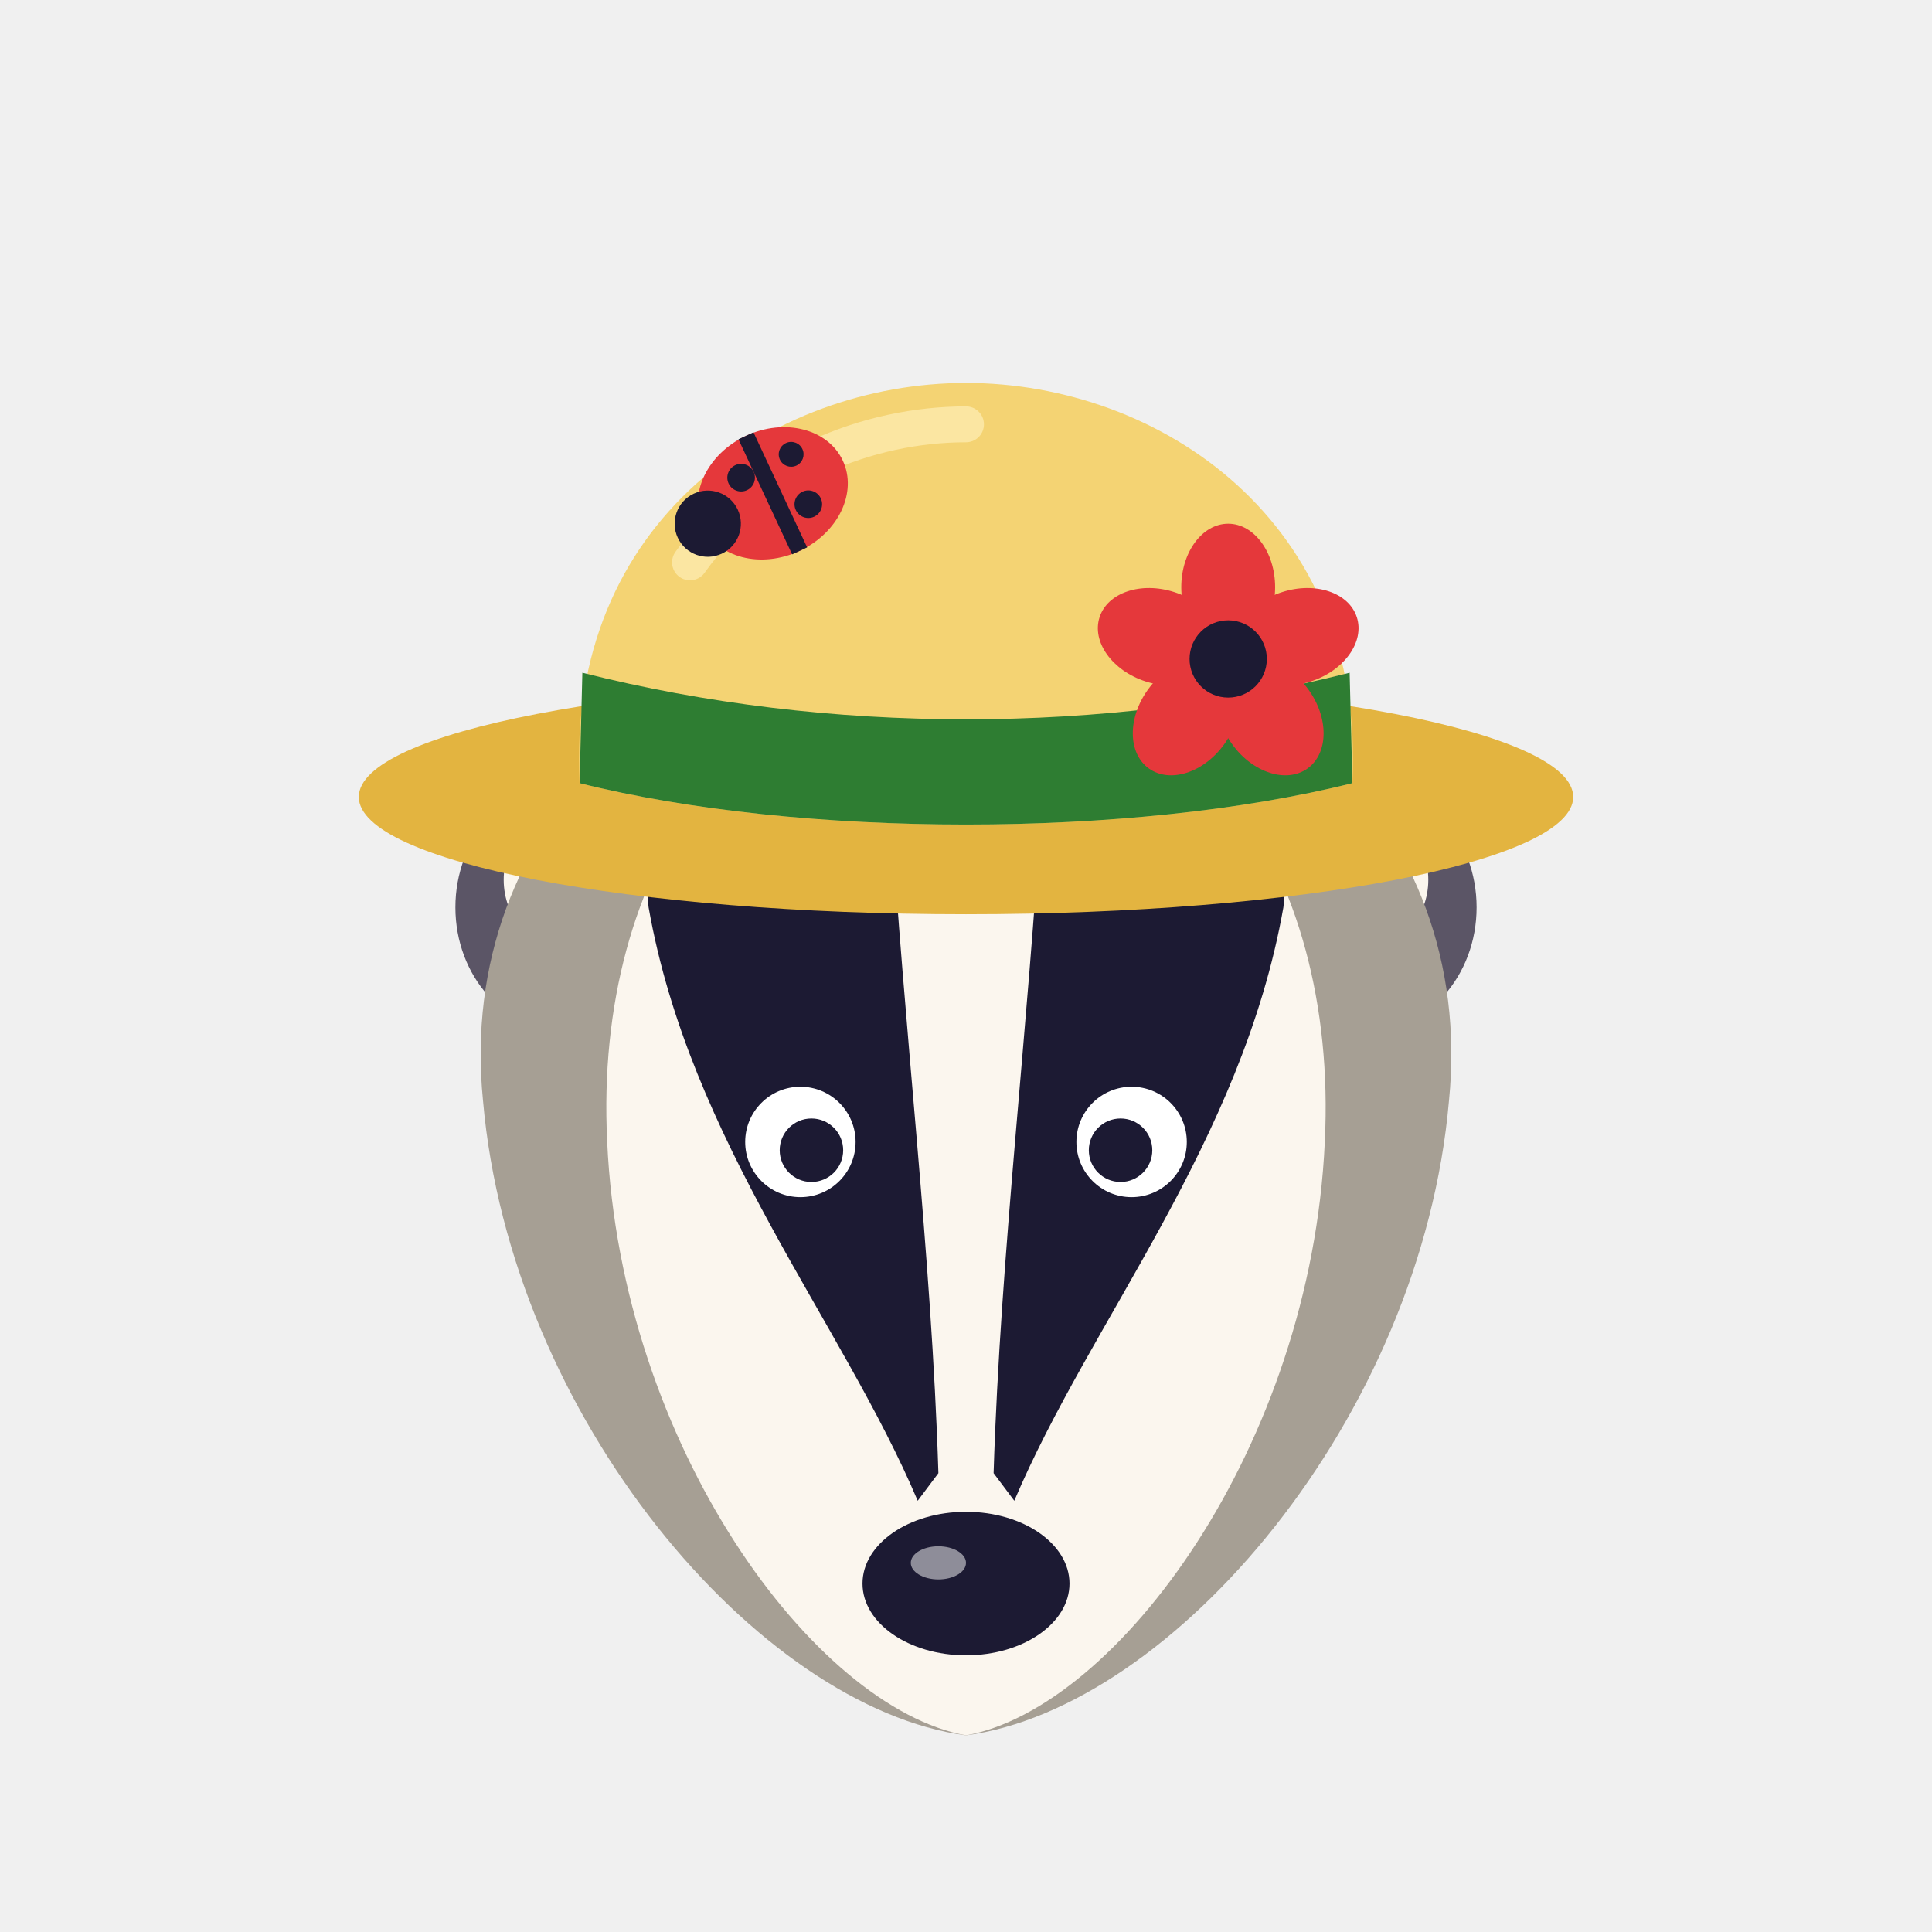
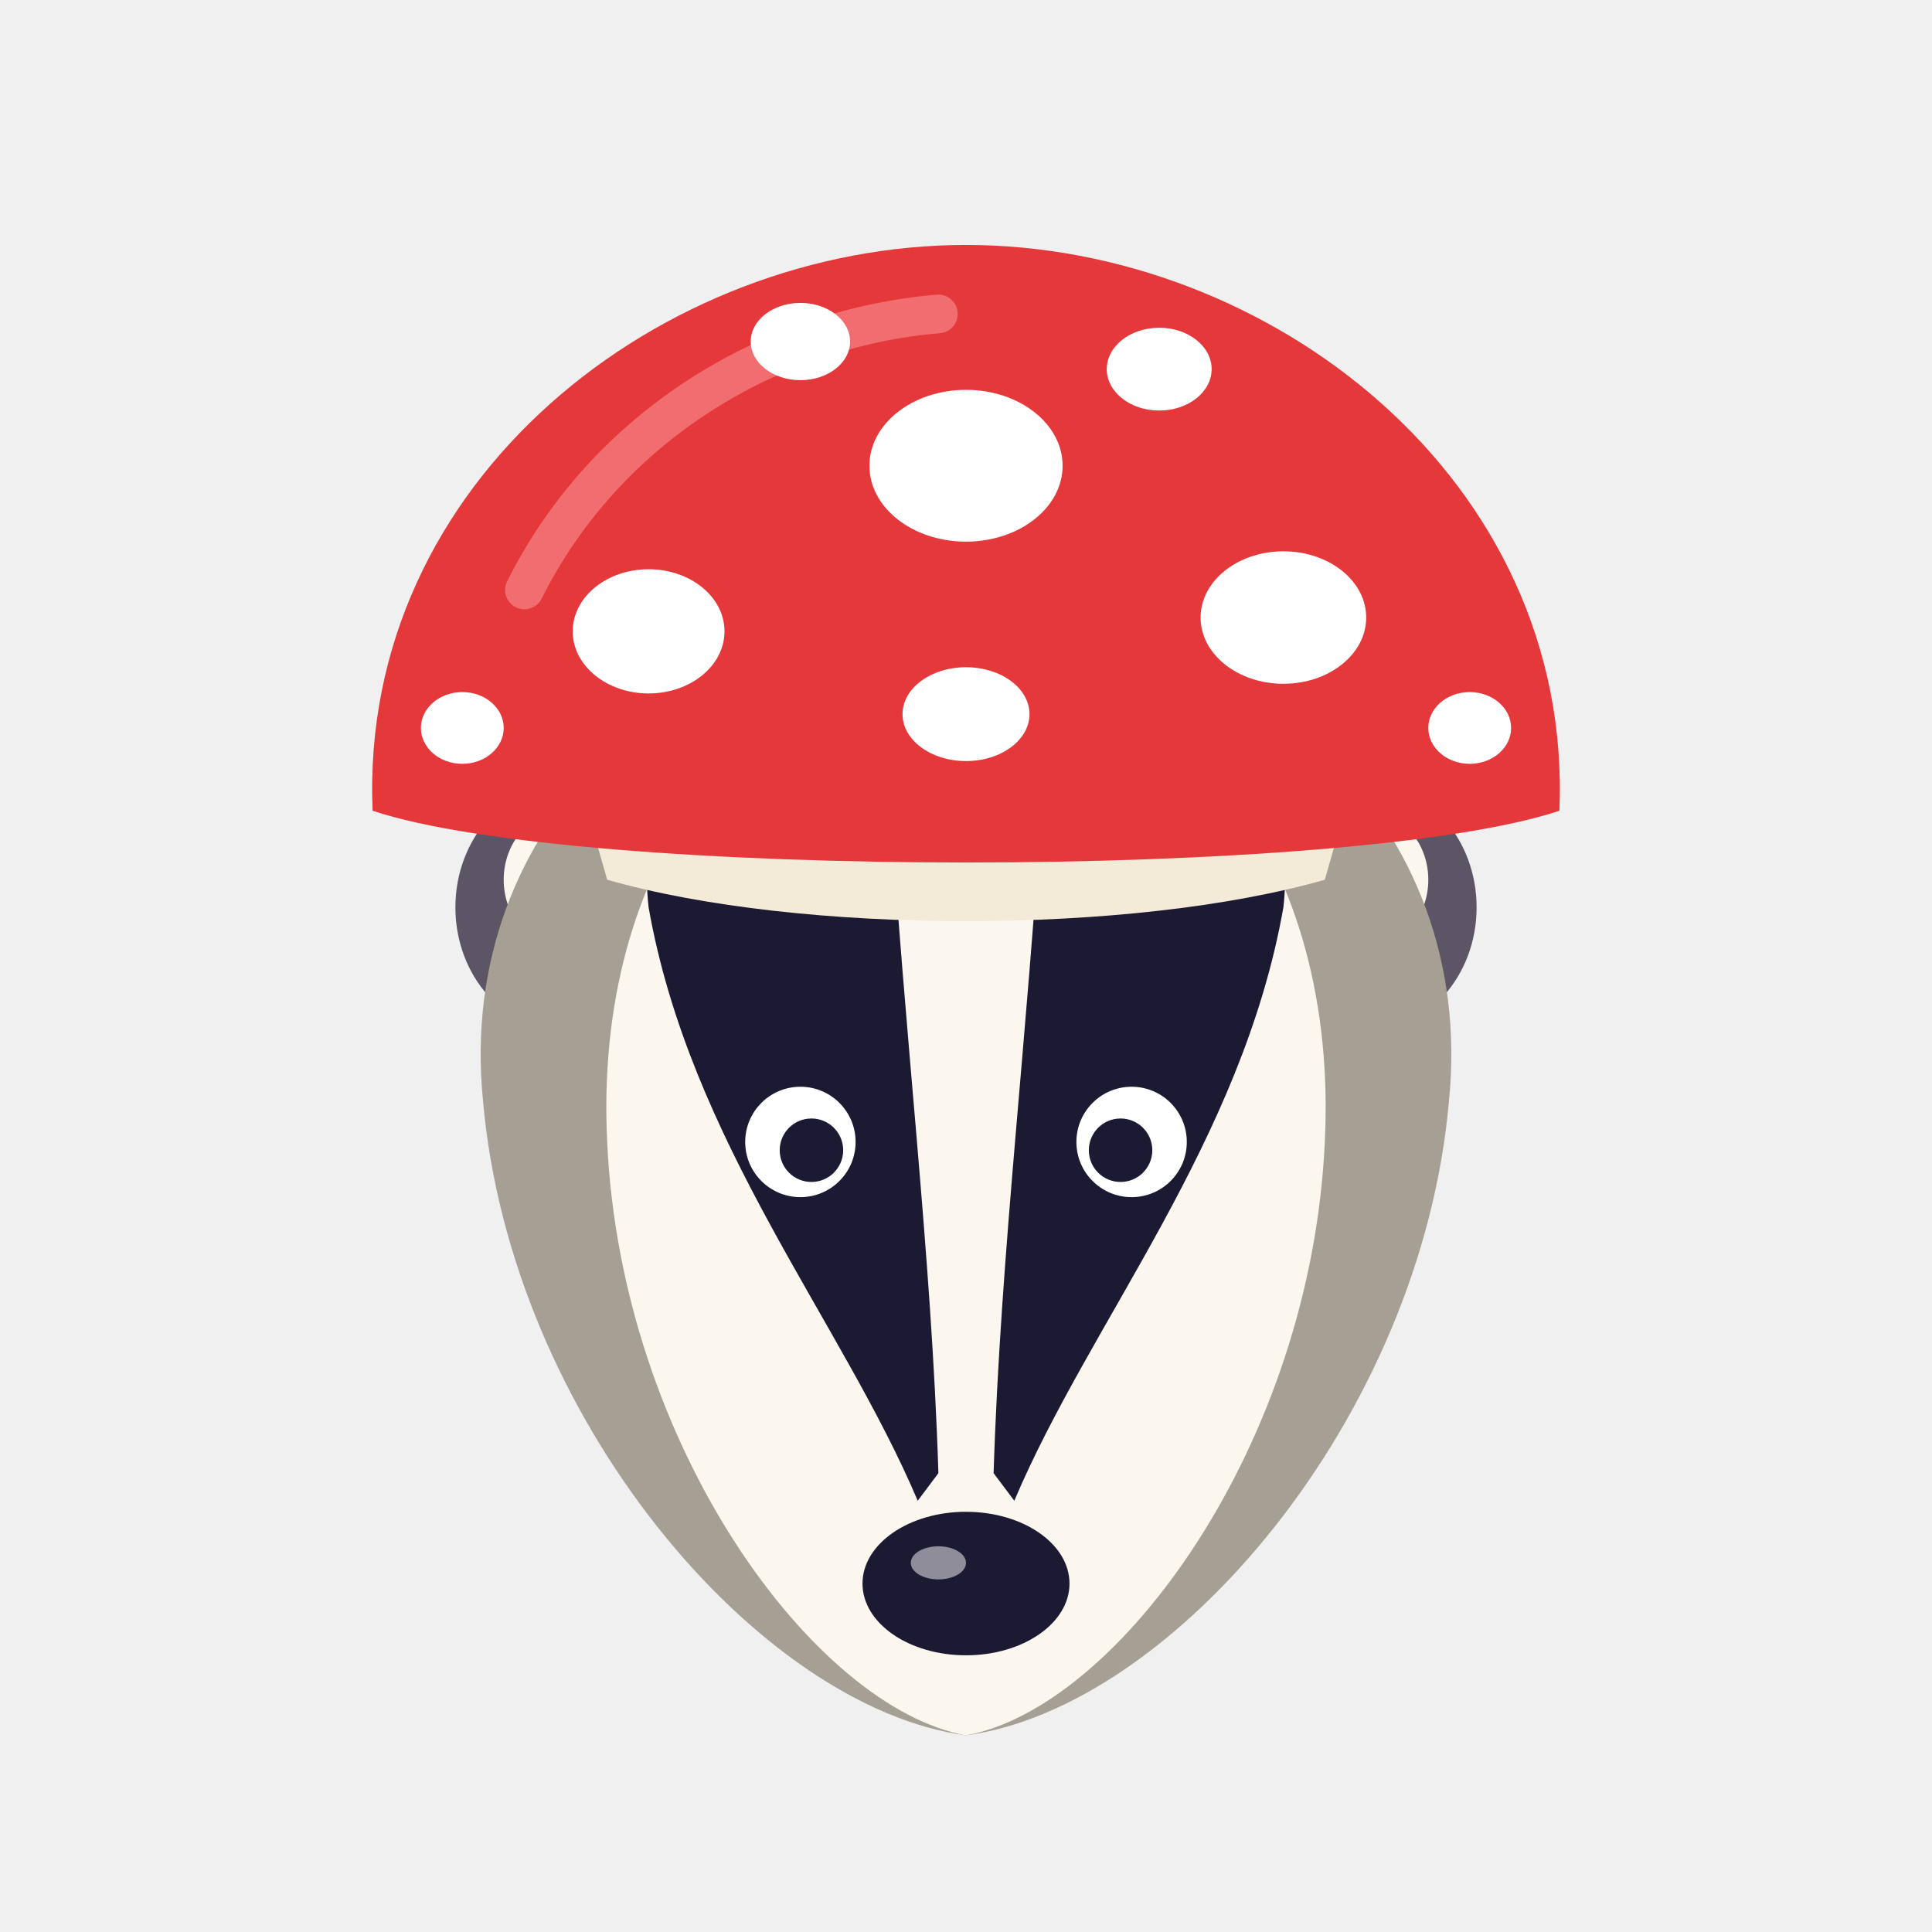
<svg xmlns="http://www.w3.org/2000/svg" viewBox="-20 -32.75 140 140" role="img" aria-label="BioDax">
  <g id="alles">
    <ellipse cx="21" cy="33" rx="8" ry="9" fill="#5b5566" />
    <ellipse cx="79" cy="33" rx="8" ry="9" fill="#5b5566" />
    <ellipse cx="21" cy="31" rx="4.5" ry="5" fill="#fbf6ee" />
    <ellipse cx="79" cy="31" rx="4.5" ry="5" fill="#fbf6ee" />
    <path d="M50 93 C35 91 17 70 15 47 C13 27 29 12 50 12 C71 12 87 27 85 47 C83 70 65 91 50 93 Z" fill="#a69f94" />
    <path d="M50 93 C39 91 25 72 24 50 C23 30 34 15 50 15 C66 15 77 30 76 50 C75 72 61 91 50 93 Z" fill="#fbf6ee" />
    <path d="M46.5 76 C41 63 30 50 27 33 C26 24 31 16 38 15 C42 15 44 19 44.5 25 C45.5 42 47.5 58 48 74 Z" fill="#1c1a33" />
    <path d="M53.5 76 C59 63 70 50 73 33 C74 24 69 16 62 15 C58 15 56 19 55.5 25 C54.5 42 52.5 58 52 74 Z" fill="#1c1a33" />
    <circle cx="38" cy="50" r="4" fill="#fff" />
    <circle cx="62" cy="50" r="4" fill="#fff" />
    <circle cx="38.8" cy="50.6" r="2.3" fill="#1c1a33" />
    <circle cx="61.2" cy="50.6" r="2.3" fill="#1c1a33" />
    <ellipse cx="50" cy="82" rx="7.5" ry="5.2" fill="#1c1a33" />
    <ellipse cx="48" cy="80.5" rx="2" ry="1.2" fill="#fff" opacity=".5" />
-     <ellipse cx="50" cy="25" rx="44" ry="8.5" fill="#e3b440" />
-     <path d="M22 24 C21 5 36 -5 50 -5 C64 -5 79 5 78 24 C62 28 38 28 22 24 Z" fill="#f4d373" />
-     <path d="M30 8 C35 1 43 -2 50 -2" fill="none" stroke="#fbe6a2" stroke-width="2.6" stroke-linecap="round" />
-     <path d="M22.2 16 C40 20.5 60 20.5 77.8 16 L78 24 C62 28 38 28 22 24 Z" fill="#2e7d32" />
-     <g transform="translate(69 15)">
-       <ellipse cx="0" cy="-5.2" rx="3.4" ry="4.6" fill="#e5383b" transform="rotate(0)" />
-       <ellipse cx="0" cy="-5.2" rx="3.4" ry="4.6" fill="#e5383b" transform="rotate(72)" />
-       <ellipse cx="0" cy="-5.2" rx="3.4" ry="4.6" fill="#e5383b" transform="rotate(144)" />
-       <ellipse cx="0" cy="-5.2" rx="3.4" ry="4.6" fill="#e5383b" transform="rotate(216)" />
-       <ellipse cx="0" cy="-5.2" rx="3.4" ry="4.6" fill="#e5383b" transform="rotate(288)" />
-       <circle r="2.8" fill="#1c1a33" />
-     </g>
-     <g transform="translate(36 3) rotate(-25)">
-       <ellipse rx="5.6" ry="4.6" fill="#e5383b" />
-       <path d="M0 -4.6 V4.6" stroke="#1c1a33" stroke-width="1.2" />
-       <circle cx="-5.2" cy="0" r="2.4" fill="#1c1a33" />
-       <circle cx="-1.6" cy="-2" r="1" fill="#1c1a33" />
-       <circle cx="2" cy="1.8" r="1" fill="#1c1a33" />
-       <circle cx="2.4" cy="-2" r=".9" fill="#1c1a33" />
-     </g>
+     <path d="M22 24 C30 30 70 30 78 24 L76 31 C62 35 38 35 24 31 Z" fill="#f3ead8" />
+     <path d="M7 26 C6 2 28 -15 50 -15 C72 -15 94 2 93 26 C78 31 22 31 7 26 Z" fill="#e5383b" />
+     <path d="M18 10 C24 -2 36 -9 48 -10" fill="none" stroke="#f26d6f" stroke-width="2.8" stroke-linecap="round" />
+     <ellipse cx="50" cy="1" rx="7" ry="5.5" fill="#fff" />
+     <ellipse cx="27" cy="13" rx="5.5" ry="4.5" fill="#fff" />
+     <ellipse cx="73" cy="12" rx="6" ry="4.8" fill="#fff" />
+     <ellipse cx="38" cy="-8" rx="3.6" ry="2.8" fill="#fff" />
+     <ellipse cx="64" cy="-6" rx="3.8" ry="3" fill="#fff" />
+     <ellipse cx="50" cy="19" rx="4.6" ry="3.4" fill="#fff" />
+     <ellipse cx="13.5" cy="20" rx="3" ry="2.6" fill="#fff" />
+     <ellipse cx="86.5" cy="20" rx="3" ry="2.6" fill="#fff" />
  </g>
</svg>
